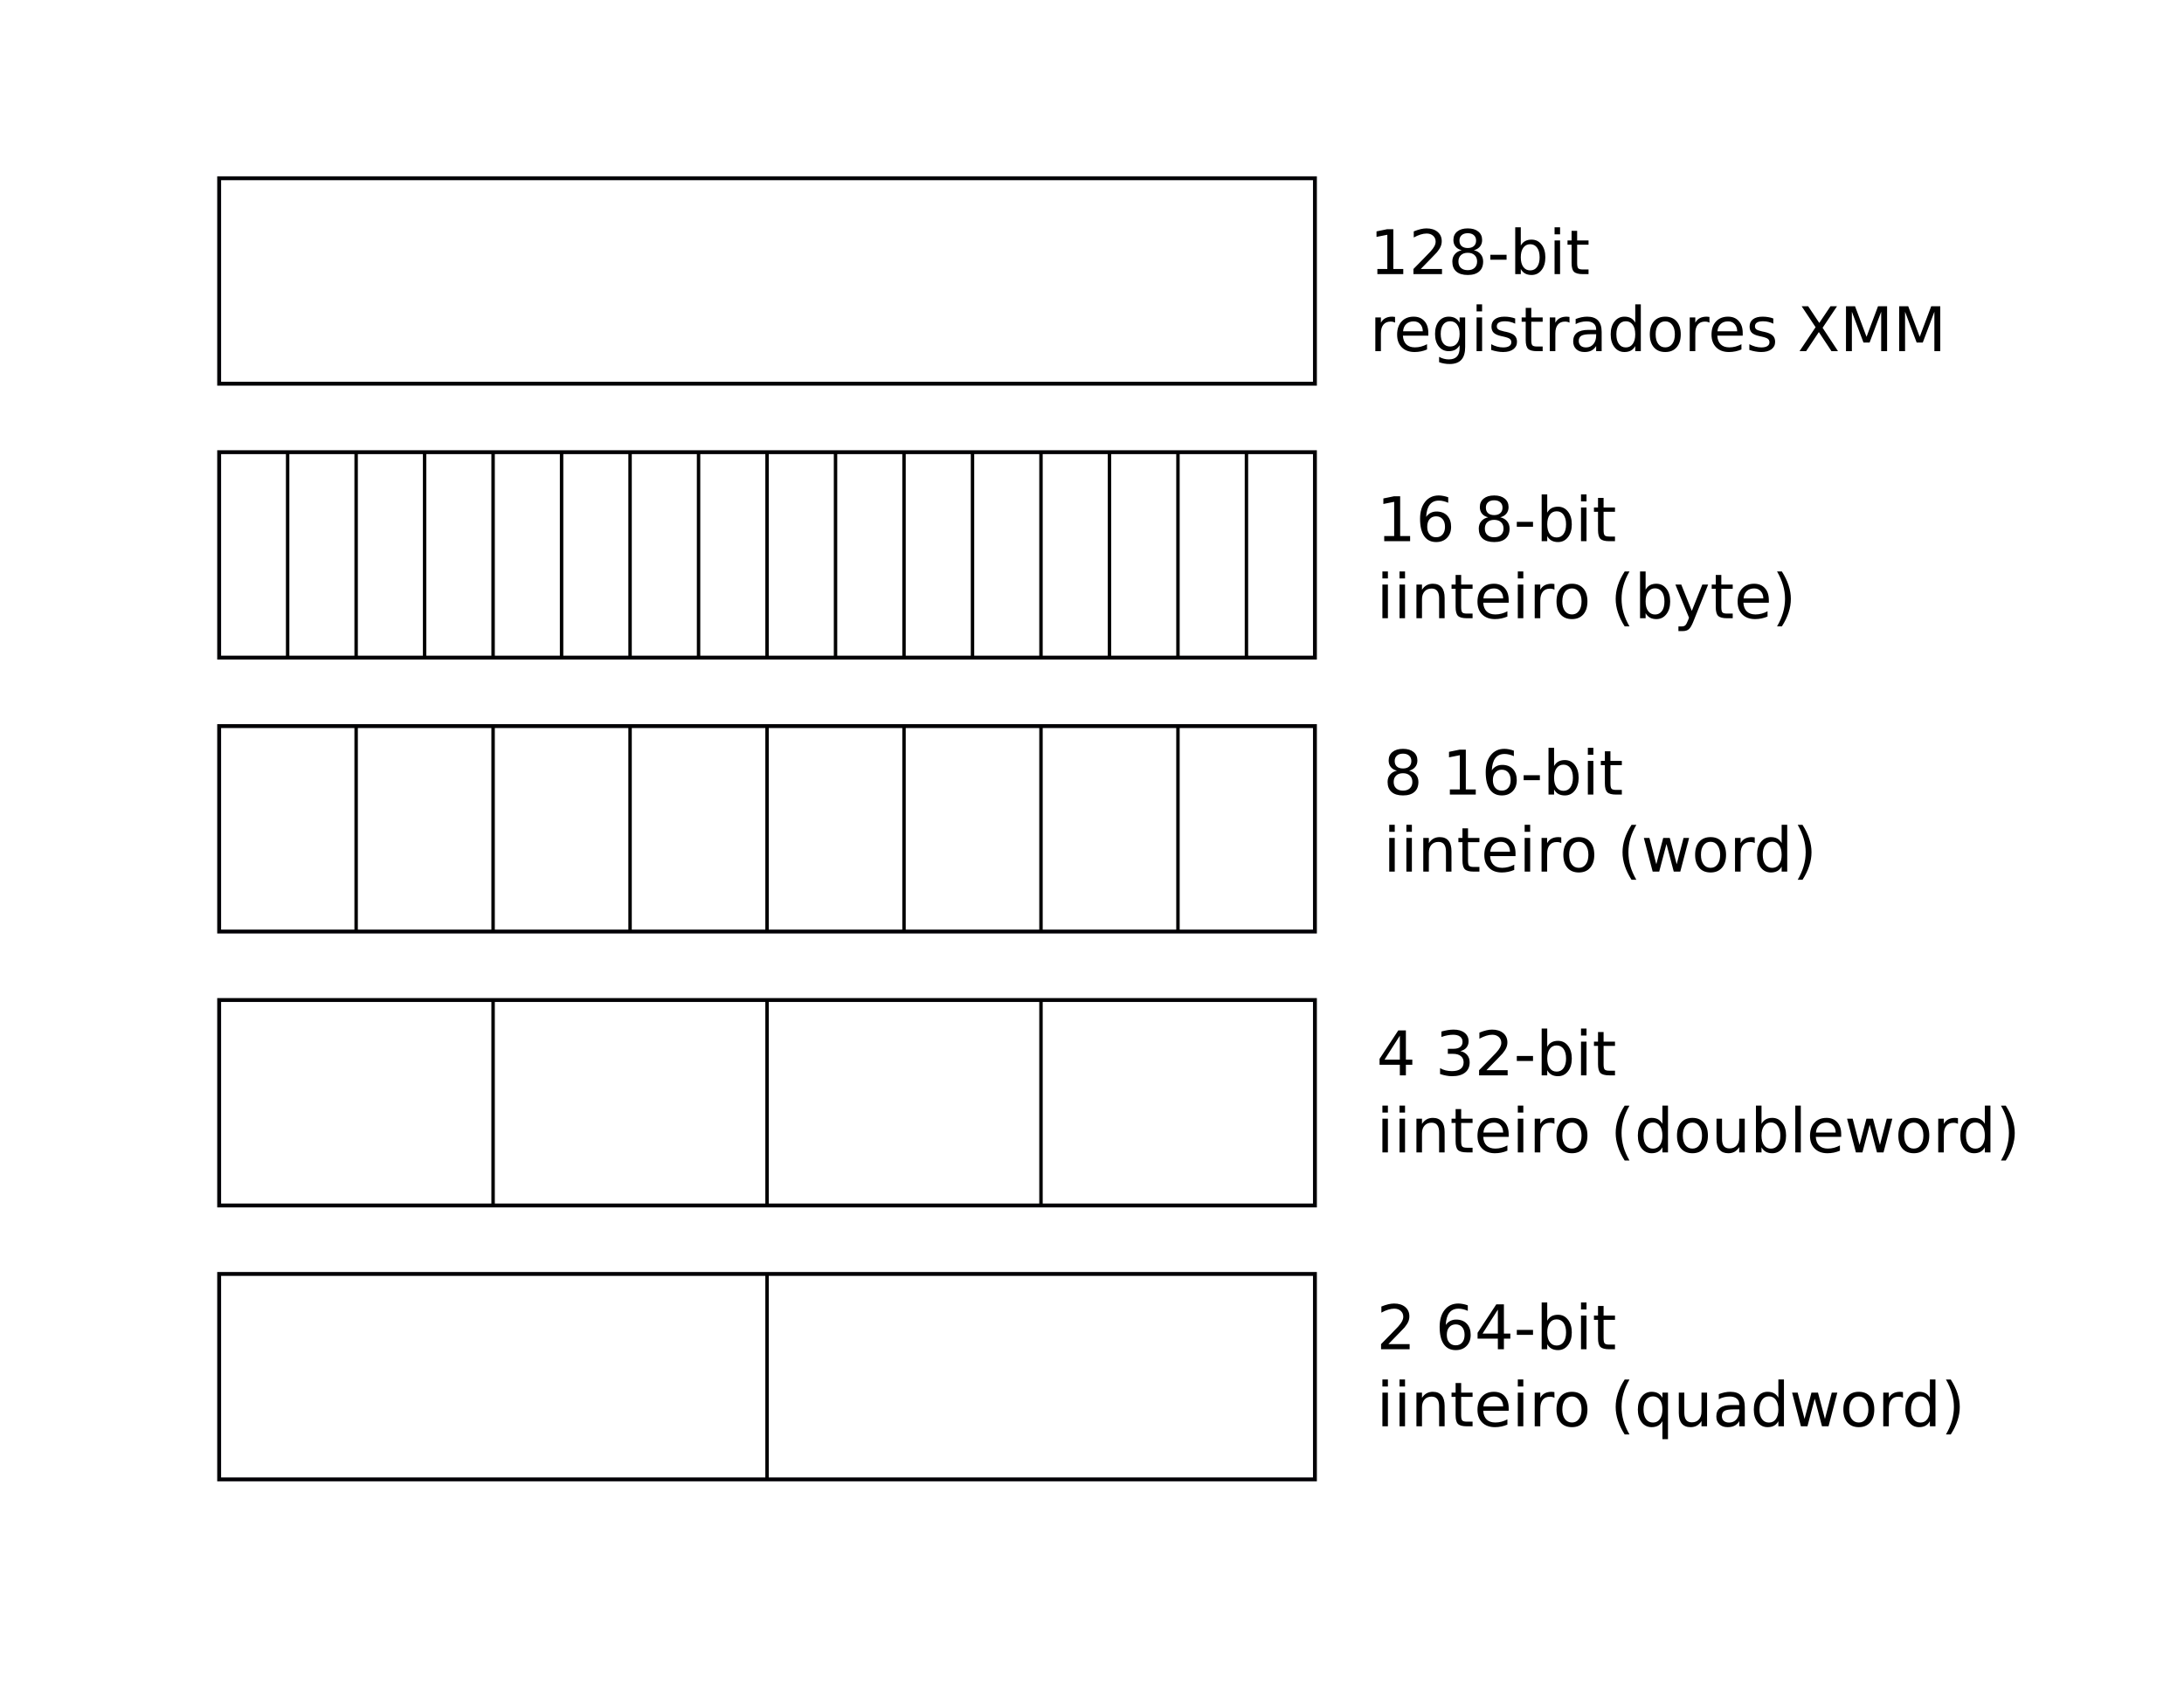
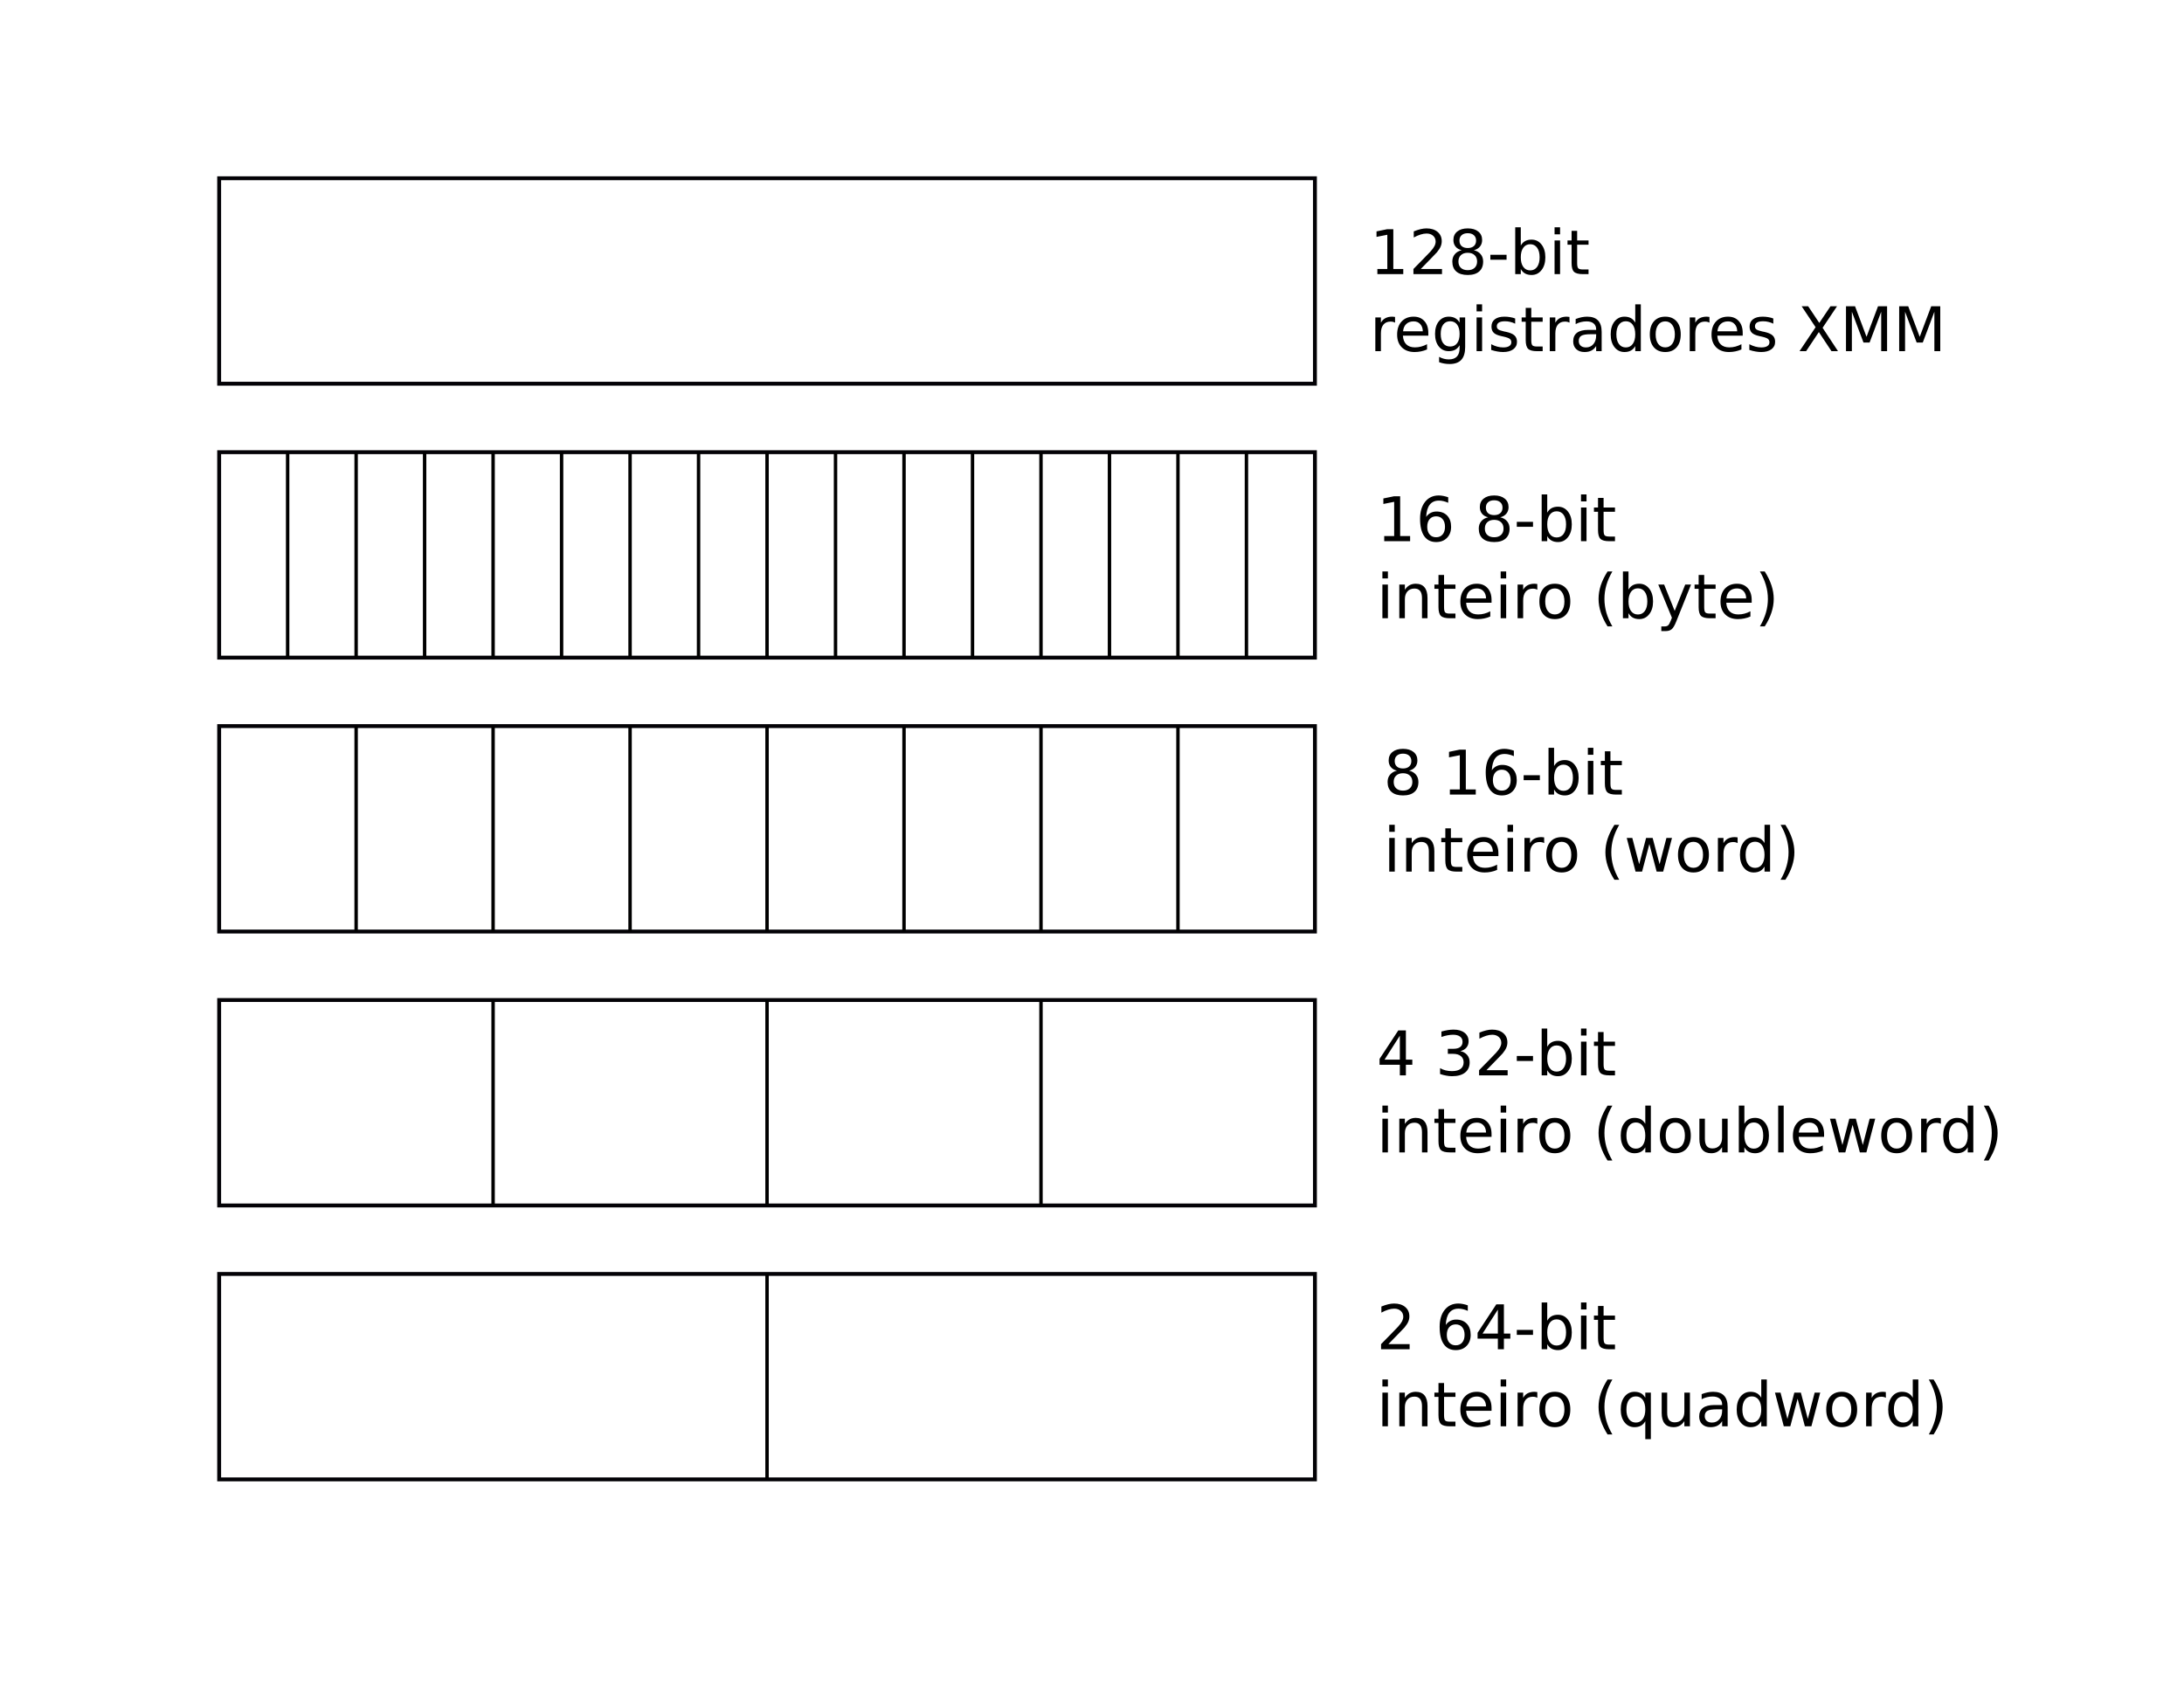
<svg xmlns="http://www.w3.org/2000/svg" width="637.795" height="496.063" id="svg2" version="1.1">
  <defs id="defs4" />
  <g id="layer1" transform="translate(0,-556.2979)">
    <rect style="fill:none;stroke:#030206;stroke-width:1.136;stroke-linecap:butt;stroke-linejoin:miter;stroke-miterlimit:4;stroke-opacity:1;stroke-dasharray:none" id="rect2985" width="320" height="60" x="64" y="608.361" />
    <rect style="fill:none;stroke:#030206;stroke-width:1.136;stroke-linecap:butt;stroke-linejoin:miter;stroke-miterlimit:4;stroke-opacity:1;stroke-dasharray:none" id="rect2985-2" width="320" height="60" x="64" y="688.361" />
    <path style="fill:none;stroke:#000000;stroke-width:1px;stroke-linecap:butt;stroke-linejoin:miter;stroke-opacity:1" d="m 224,688.361 0,60" id="path3775" />
    <path style="fill:none;stroke:#000000;stroke-width:1px;stroke-linecap:butt;stroke-linejoin:miter;stroke-opacity:1" d="m 144,688.361 0,60 0,0" id="path3777" />
    <path style="fill:none;stroke:#000000;stroke-width:1px;stroke-linecap:butt;stroke-linejoin:miter;stroke-opacity:1" d="m 304,688.361 0,60 0,0 0,0" id="path3779" />
    <path style="fill:none;stroke:#000000;stroke-width:1px;stroke-linecap:butt;stroke-linejoin:miter;stroke-opacity:1" d="m 344,688.361 0,60" id="path3781" />
    <path style="fill:none;stroke:#000000;stroke-width:1px;stroke-linecap:butt;stroke-linejoin:miter;stroke-opacity:1" d="m 104,688.361 0,60" id="path3783" />
    <path style="fill:none;stroke:#000000;stroke-width:1px;stroke-linecap:butt;stroke-linejoin:miter;stroke-opacity:1" d="m 184,688.361 0,60 0,0 0,0" id="path3785" />
    <path style="fill:none;stroke:#000000;stroke-width:1px;stroke-linecap:butt;stroke-linejoin:miter;stroke-opacity:1" d="m 264,688.361 0,60" id="path3787" />
    <rect style="fill:none;stroke:#030206;stroke-width:1.136;stroke-linecap:butt;stroke-linejoin:miter;stroke-miterlimit:4;stroke-opacity:1;stroke-dasharray:none" id="rect2985-2-4" width="320" height="60" x="64" y="848.361" />
    <path style="fill:none;stroke:#000000;stroke-width:1px;stroke-linecap:butt;stroke-linejoin:miter;stroke-opacity:1" d="m 224,848.361 0,60" id="path3775-3" />
    <path style="fill:none;stroke:#000000;stroke-width:1px;stroke-linecap:butt;stroke-linejoin:miter;stroke-opacity:1" d="m 144,848.361 0,60 0,0" id="path3777-3" />
    <path style="fill:none;stroke:#000000;stroke-width:1px;stroke-linecap:butt;stroke-linejoin:miter;stroke-opacity:1" d="m 304,848.361 0,60 0,0 0,0" id="path3779-5" />
    <path style="fill:none;stroke:#000000;stroke-width:1px;stroke-linecap:butt;stroke-linejoin:miter;stroke-opacity:1" d="m 84,688.361 0,60 0,0" id="path3828" />
    <path style="fill:none;stroke:#000000;stroke-width:1px;stroke-linecap:butt;stroke-linejoin:miter;stroke-opacity:1" d="m 124,688.361 0,60 0,0 0,0" id="path3830" />
    <path style="fill:none;stroke:#000000;stroke-width:1px;stroke-linecap:butt;stroke-linejoin:miter;stroke-opacity:1" d="m 164,688.361 0,60" id="path3832" />
    <path style="fill:none;stroke:#000000;stroke-width:1px;stroke-linecap:butt;stroke-linejoin:miter;stroke-opacity:1" d="m 204,688.361 0,60" id="path3834" />
    <path style="fill:none;stroke:#000000;stroke-width:1px;stroke-linecap:butt;stroke-linejoin:miter;stroke-opacity:1" d="m 244,688.361 0,60" id="path3836" />
    <path style="fill:none;stroke:#000000;stroke-width:1px;stroke-linecap:butt;stroke-linejoin:miter;stroke-opacity:1" d="m 284,688.361 0,60" id="path3838" />
    <path style="fill:none;stroke:#000000;stroke-width:1px;stroke-linecap:butt;stroke-linejoin:miter;stroke-opacity:1" d="m 324,688.361 0,60" id="path3840" />
    <path style="fill:none;stroke:#000000;stroke-width:1px;stroke-linecap:butt;stroke-linejoin:miter;stroke-opacity:1" d="m 364,688.361 0,60" id="path3842" />
    <rect style="fill:none;stroke:#030206;stroke-width:1.136;stroke-linecap:butt;stroke-linejoin:miter;stroke-miterlimit:4;stroke-opacity:1;stroke-dasharray:none" id="rect2985-2-4-9" width="320" height="60" x="64" y="768.361" />
    <path style="fill:none;stroke:#000000;stroke-width:1px;stroke-linecap:butt;stroke-linejoin:miter;stroke-opacity:1" d="m 224,768.361 0,60" id="path3775-3-2" />
    <path style="fill:none;stroke:#000000;stroke-width:1px;stroke-linecap:butt;stroke-linejoin:miter;stroke-opacity:1" d="m 144,768.361 0,60 0,0" id="path3777-3-4" />
    <path style="fill:none;stroke:#000000;stroke-width:1px;stroke-linecap:butt;stroke-linejoin:miter;stroke-opacity:1" d="m 304,768.361 0,60 0,0 0,0" id="path3779-5-8" />
    <rect style="fill:none;stroke:#030206;stroke-width:1.136;stroke-linecap:butt;stroke-linejoin:miter;stroke-miterlimit:4;stroke-opacity:1;stroke-dasharray:none" id="rect2985-2-4-6" width="320" height="60" x="64" y="928.361" />
    <path style="fill:none;stroke:#000000;stroke-width:1px;stroke-linecap:butt;stroke-linejoin:miter;stroke-opacity:1" d="m 224,928.361 0,60" id="path3775-3-5" />
    <path style="fill:none;stroke:#000000;stroke-width:1px;stroke-linecap:butt;stroke-linejoin:miter;stroke-opacity:1" d="m 104,768.361 0,60 0,0 0,0" id="path3884" />
    <path style="fill:none;stroke:#000000;stroke-width:1px;stroke-linecap:butt;stroke-linejoin:miter;stroke-opacity:1" d="m 184,768.361 0,60" id="path3886" />
    <path style="fill:none;stroke:#000000;stroke-width:1px;stroke-linecap:butt;stroke-linejoin:miter;stroke-opacity:1" d="m 264,768.361 0,60" id="path3888" />
    <path style="fill:none;stroke:#000000;stroke-width:1px;stroke-linecap:butt;stroke-linejoin:miter;stroke-opacity:1" d="m 344,768.361 0,60" id="path3890" />
    <text xml:space="preserve" style="font-size:40px;font-style:normal;font-weight:normal;line-height:125%;letter-spacing:0px;word-spacing:0px;fill:#000000;fill-opacity:1;stroke:none;font-family:Bitstream Vera Sans" x="400" y="636.361" id="text3892">
      <tspan id="tspan3894" x="400" y="636.361" style="font-size:18px">128-bit</tspan>
      <tspan x="400" y="658.861" id="tspan3896" style="font-size:18px">registradores XMM</tspan>
    </text>
    <text xml:space="preserve" style="font-size:40px;font-style:normal;font-weight:normal;line-height:125%;letter-spacing:0px;word-spacing:0px;fill:#000000;fill-opacity:1;stroke:none;font-family:Bitstream Vera Sans" x="402" y="714.361" id="text3892-9">
      <tspan id="tspan3894-5" x="402" y="714.361" style="font-size:18px">16 8-bit</tspan>
-       <tspan x="402" y="736.861" id="tspan3896-6" style="font-size:18px">iinteiro (byte)</tspan>
+       <tspan x="402" y="736.861" id="tspan3896-6" style="font-size:18px">inteiro (byte)</tspan>
    </text>
    <text xml:space="preserve" style="font-size:40px;font-style:normal;font-weight:normal;line-height:125%;letter-spacing:0px;word-spacing:0px;fill:#000000;fill-opacity:1;stroke:none;font-family:Bitstream Vera Sans" x="404" y="788.361" id="text3892-9-5">
      <tspan id="tspan3894-5-2" x="404" y="788.361" style="font-size:18px">8 16-bit</tspan>
-       <tspan x="404" y="810.861" id="tspan3896-6-9" style="font-size:18px">iinteiro (word)</tspan>
+       <tspan x="404" y="810.861" id="tspan3896-6-9" style="font-size:18px">inteiro (word)</tspan>
    </text>
    <text xml:space="preserve" style="font-size:40px;font-style:normal;font-weight:normal;line-height:125%;letter-spacing:0px;word-spacing:0px;fill:#000000;fill-opacity:1;stroke:none;font-family:Bitstream Vera Sans" x="402" y="870.361" id="text3892-9-1">
      <tspan id="tspan3894-5-1" x="402" y="870.361" style="font-size:18px">4 32-bit</tspan>
-       <tspan x="402" y="892.861" id="tspan3896-6-6" style="font-size:18px">iinteiro (doubleword)</tspan>
+       <tspan x="402" y="892.861" id="tspan3896-6-6" style="font-size:18px">inteiro (doubleword)</tspan>
    </text>
    <text xml:space="preserve" style="font-size:40px;font-style:normal;font-weight:normal;line-height:125%;letter-spacing:0px;word-spacing:0px;fill:#000000;fill-opacity:1;stroke:none;font-family:Bitstream Vera Sans" x="402" y="950.361" id="text3892-9-0">
      <tspan id="tspan3894-5-3" x="402" y="950.361" style="font-size:18px">2 64-bit</tspan>
-       <tspan x="402" y="972.861" id="tspan3896-6-5" style="font-size:18px">iinteiro (quadword)</tspan>
+       <tspan x="402" y="972.861" id="tspan3896-6-5" style="font-size:18px">inteiro (quadword)</tspan>
    </text>
    <flowRoot xml:space="preserve" id="flowRoot3991" style="fill:black;stroke:none;stroke-opacity:1;stroke-width:1px;stroke-linejoin:miter;stroke-linecap:butt;fill-opacity:1;font-family:Bitstream Vera Sans;font-style:normal;font-weight:normal;font-size:40px;line-height:125%;letter-spacing:0px;word-spacing:0px">
      <flowRegion id="flowRegion3993">
        <rect id="rect3995" width="832.857" height="585.714" x="-4.286" y="26.063" />
      </flowRegion>
      <flowPara id="flowPara3997" />
    </flowRoot>
    <flowRoot xml:space="preserve" id="flowRoot6597" style="fill:black;stroke:none;stroke-opacity:1;stroke-width:1px;stroke-linejoin:miter;stroke-linecap:butt;fill-opacity:1;font-family:Times New Roman;font-style:normal;font-weight:normal;font-size:40px;line-height:125%;letter-spacing:0px;word-spacing:0px;-inkscape-font-specification:Times New Roman">
      <flowRegion id="flowRegion6599">
        <rect id="rect6601" width="934.286" height="790" x="-148.571" y="-116.794" />
      </flowRegion>
      <flowPara id="flowPara6603" />
    </flowRoot>
  </g>
</svg>
